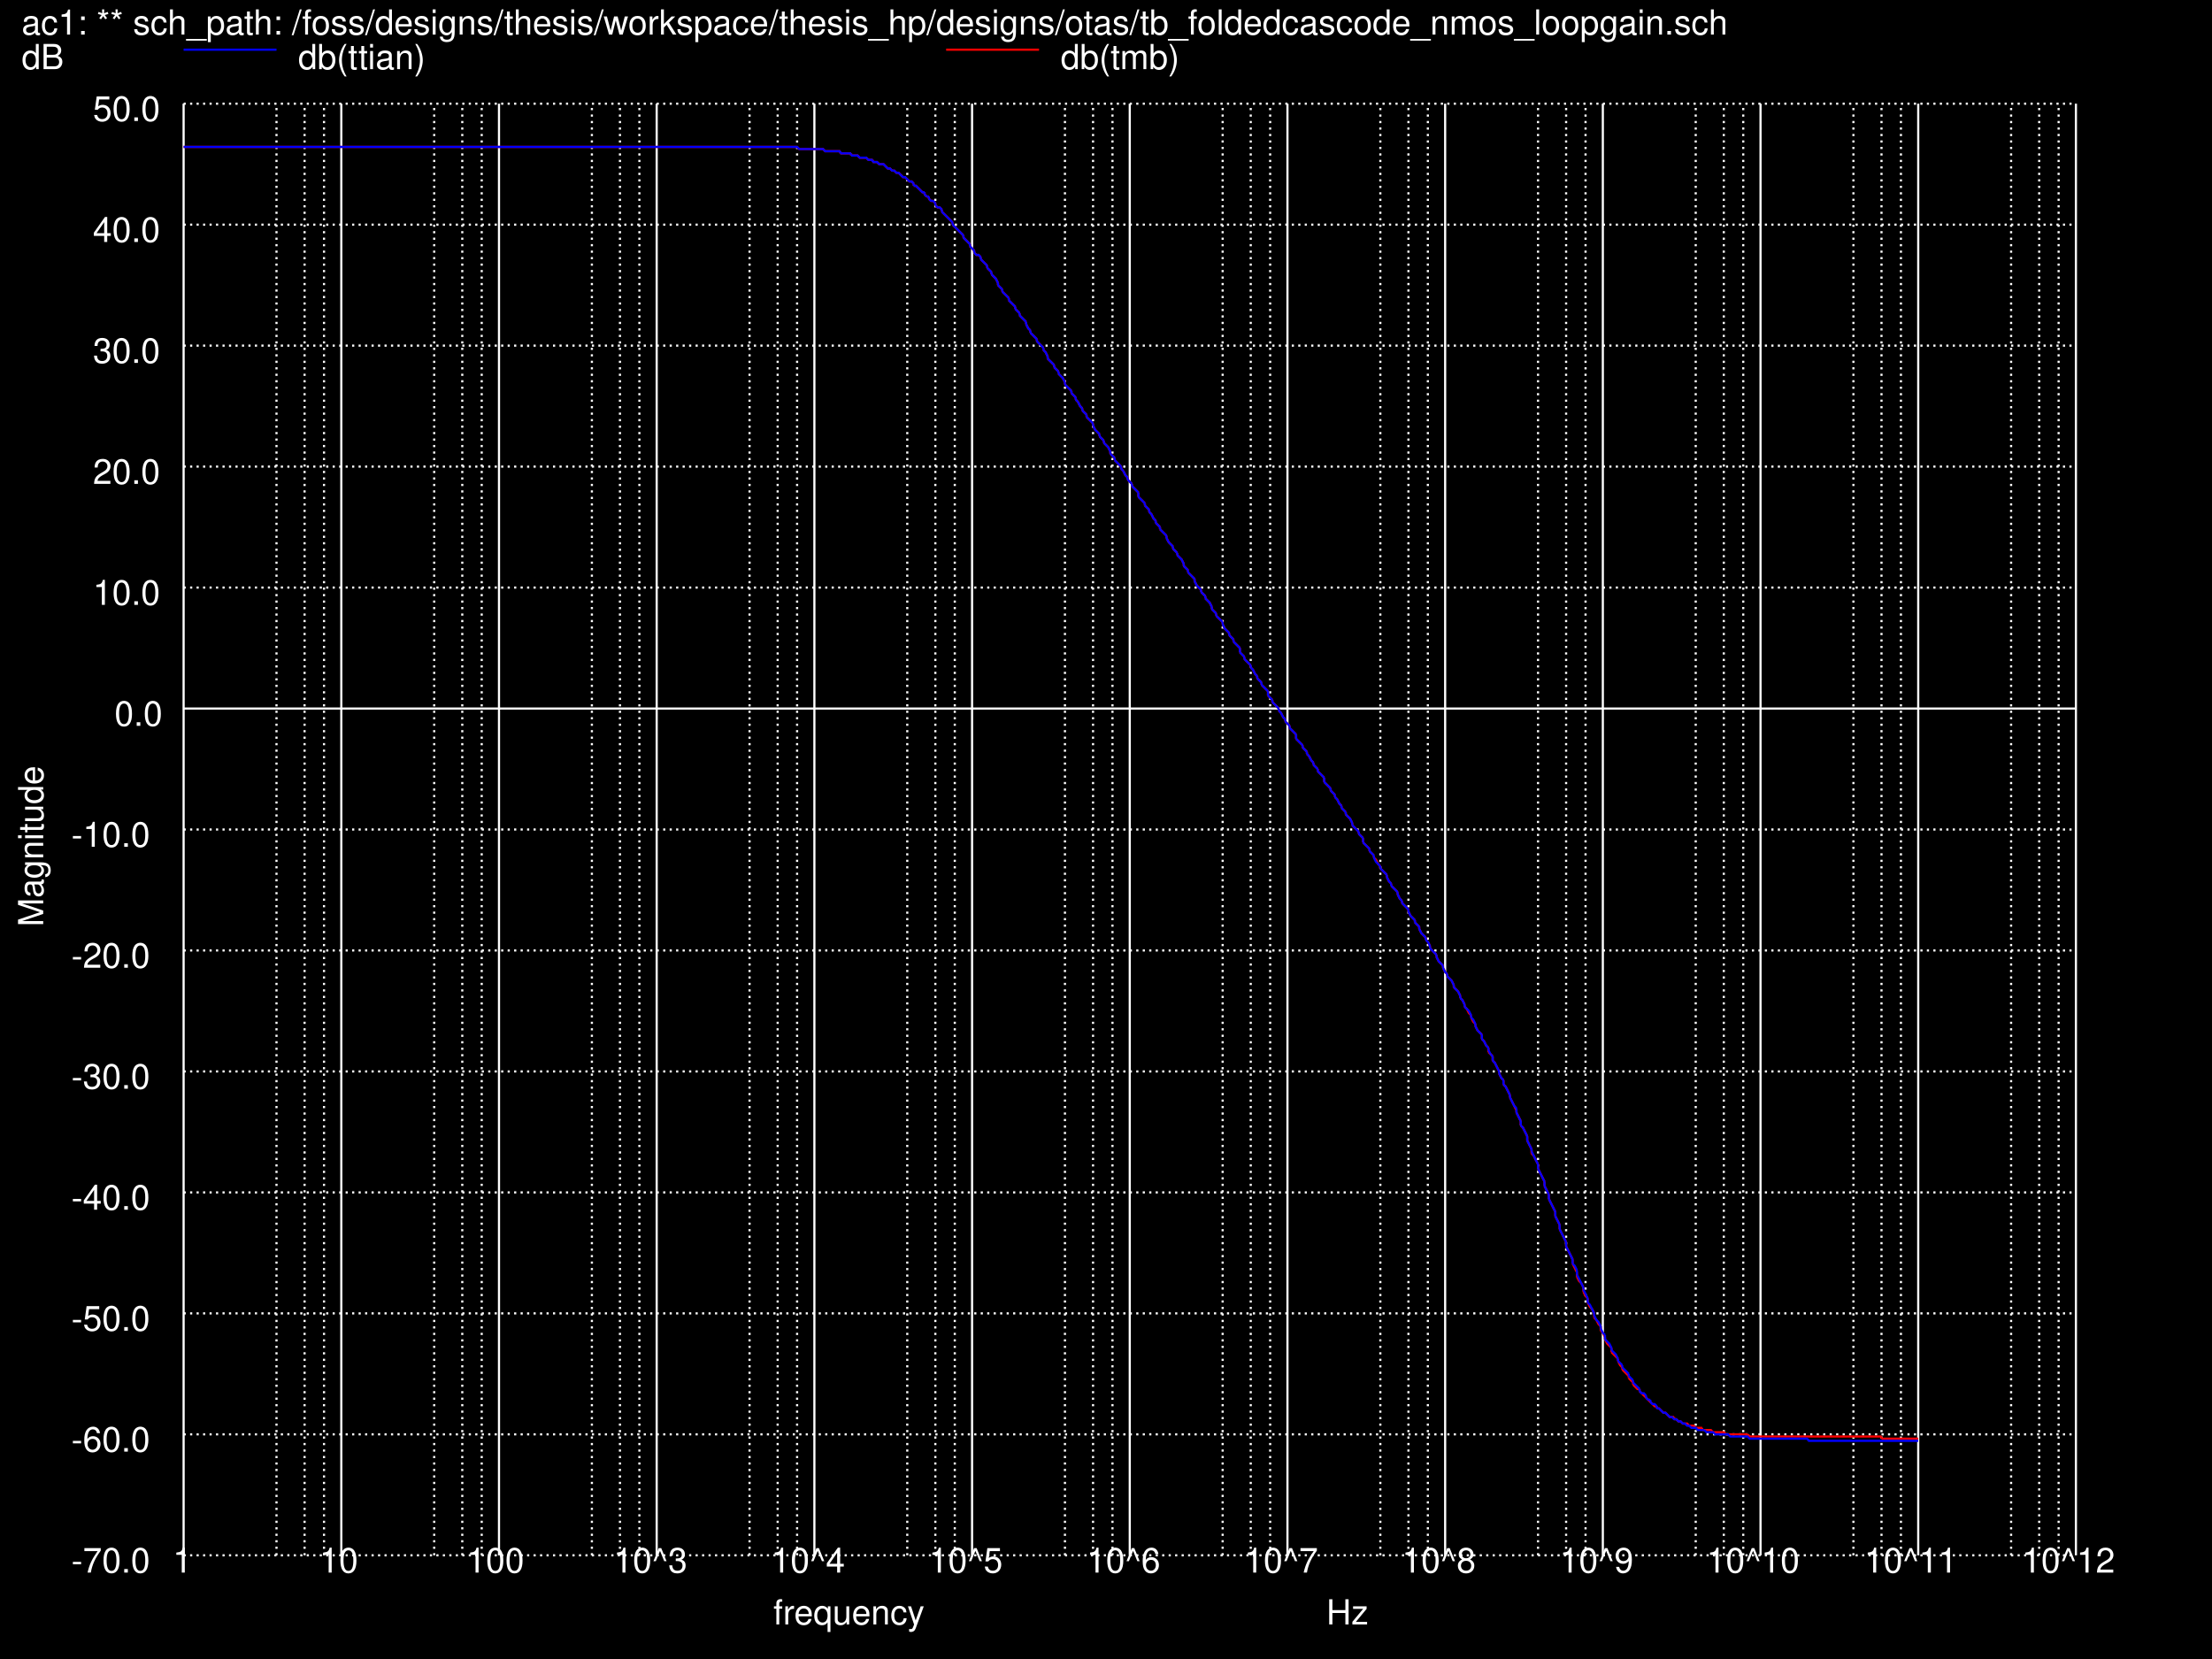
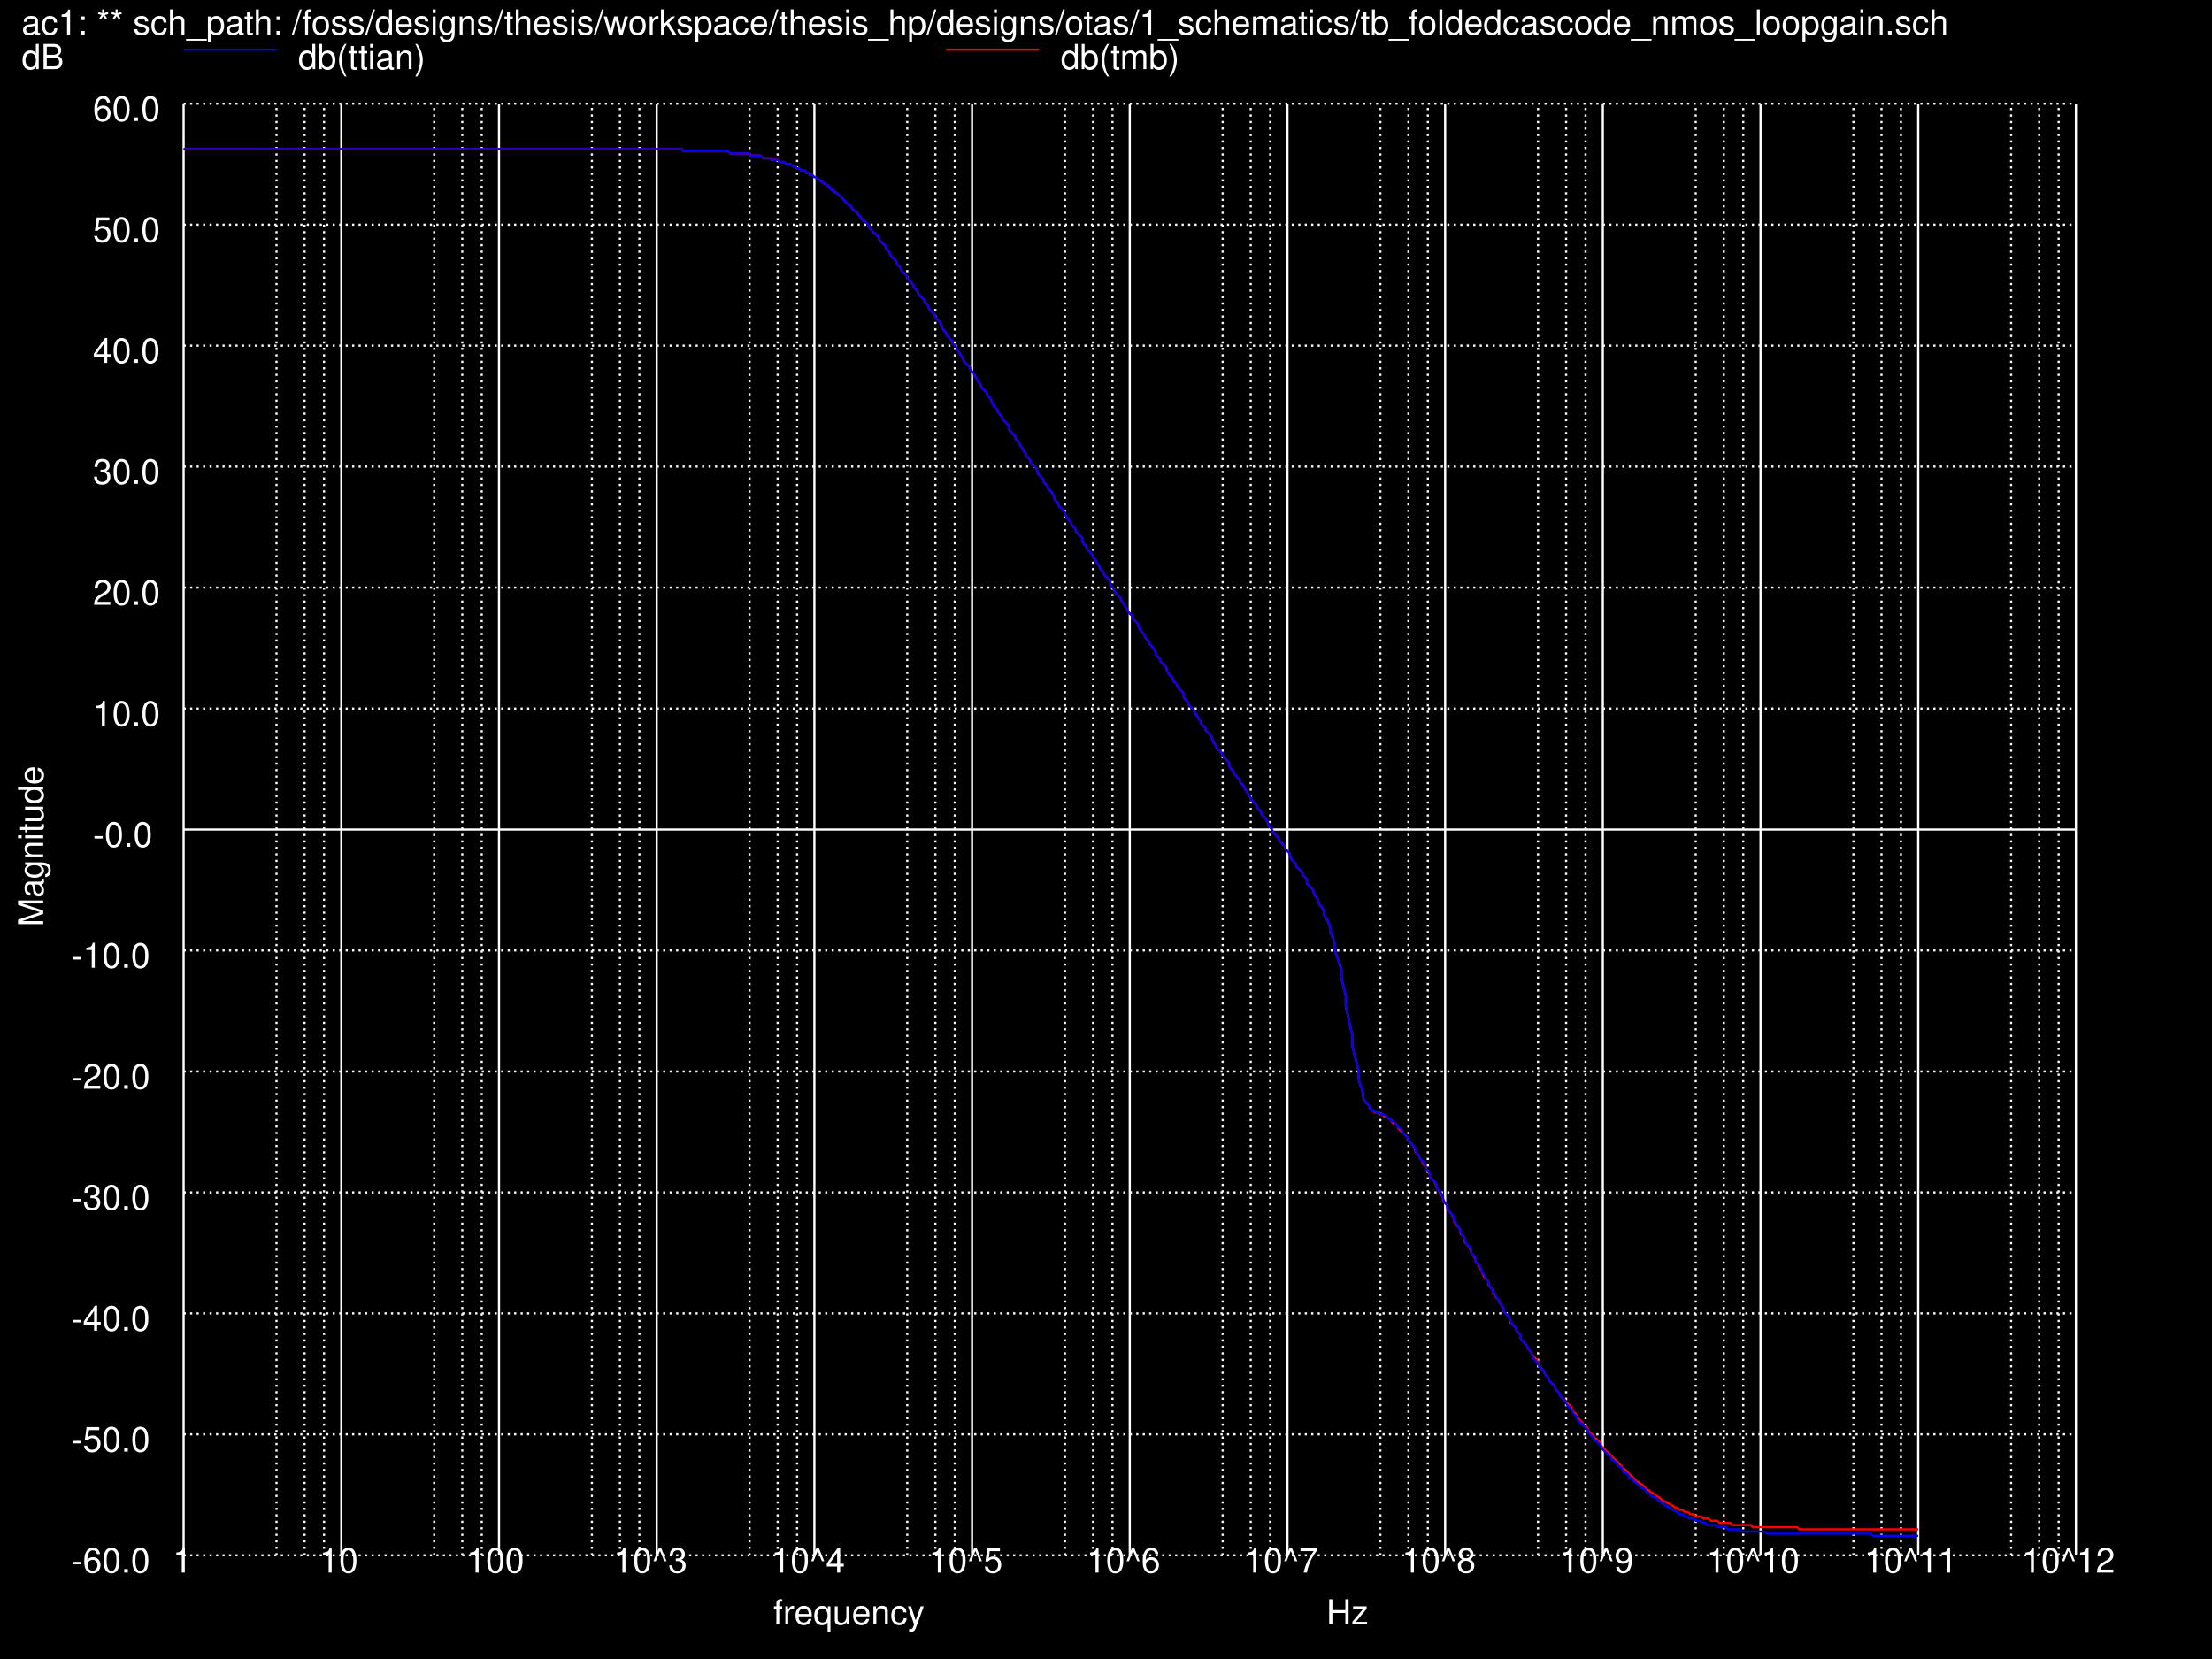
<svg xmlns="http://www.w3.org/2000/svg" version="1.1" width="100%" height="100%" viewBox="0 0 1024 768" style="fill: none; font-family: Helvetica;  font: Helvetica; ">
  <rect x="0" y="0" width="1024" height="768" fill="black" stroke="none" />
  <text stroke="none" fill="white" font-size="16" x="358" y="752">
frequency
</text>
  <text transform="rotate(-90, 20, 429)" stroke="none" fill="white" font-size="16" x="20" y="429">
Magnitude
</text>
  <text stroke="none" fill="white" font-size="16" x="10" y="16">
- ac1: ** sch_path: /foss/designs/thesis/workspace/thesis_hp/designs/otas/tb_foldedcascode_nmos_loopgain.sch
+ ac1: ** sch_path: /foss/designs/thesis/workspace/thesis_hp/designs/otas/1_schematics/tb_foldedcascode_nmos_loopgain.sch
</text>
  <path stroke="white" d="M85 720l0 -672" />
  <text stroke="none" fill="white" font-size="16" x="80" y="728">
1
</text>
  <path stroke="white" stroke-dasharray="1,2" d="M128 720l0 -672M141 720l0 -672M150 720l0 -672" />
  <path stroke="white" d="M158 720l0 -672" />
  <text stroke="none" fill="white" font-size="16" x="148" y="728">
10
</text>
  <path stroke="white" stroke-dasharray="1,2" d="M201 720l0 -672M214 720l0 -672M223 720l0 -672" />
  <path stroke="white" d="M231 720l0 -672" />
  <text stroke="none" fill="white" font-size="16" x="216" y="728">
100
</text>
  <path stroke="white" stroke-dasharray="1,2" d="M274 720l0 -672M287 720l0 -672M296 720l0 -672" />
  <path stroke="white" d="M304 720l0 -672" />
  <text stroke="none" fill="white" font-size="16" x="284" y="728">
10^3
</text>
  <path stroke="white" stroke-dasharray="1,2" d="M347 720l0 -672M360 720l0 -672M369 720l0 -672" />
  <path stroke="white" d="M377 720l0 -672" />
  <text stroke="none" fill="white" font-size="16" x="357" y="728">
10^4
</text>
  <path stroke="white" stroke-dasharray="1,2" d="M420 720l0 -672M433 720l0 -672M442 720l0 -672" />
  <path stroke="white" d="M450 720l0 -672" />
  <text stroke="none" fill="white" font-size="16" x="430" y="728">
10^5
</text>
  <path stroke="white" stroke-dasharray="1,2" d="M493 720l0 -672M506 720l0 -672M515 720l0 -672" />
  <path stroke="white" d="M523 720l0 -672" />
  <text stroke="none" fill="white" font-size="16" x="503" y="728">
10^6
</text>
  <path stroke="white" stroke-dasharray="1,2" d="M566 720l0 -672M579 720l0 -672M588 720l0 -672" />
  <path stroke="white" d="M596 720l0 -672" />
  <text stroke="none" fill="white" font-size="16" x="576" y="728">
10^7
</text>
  <path stroke="white" stroke-dasharray="1,2" d="M639 720l0 -672M652 720l0 -672M661 720l0 -672" />
  <path stroke="white" d="M669 720l0 -672" />
  <text stroke="none" fill="white" font-size="16" x="649" y="728">
10^8
</text>
  <path stroke="white" stroke-dasharray="1,2" d="M712 720l0 -672M725 720l0 -672M734 720l0 -672" />
  <path stroke="white" d="M742 720l0 -672" />
  <text stroke="none" fill="white" font-size="16" x="722" y="728">
10^9
</text>
  <path stroke="white" stroke-dasharray="1,2" d="M785 720l0 -672M798 720l0 -672M807 720l0 -672" />
  <path stroke="white" d="M815 720l0 -672" />
  <text stroke="none" fill="white" font-size="16" x="790" y="728">
10^10
</text>
  <path stroke="white" stroke-dasharray="1,2" d="M858 720l0 -672M871 720l0 -672M880 720l0 -672" />
  <path stroke="white" d="M888 720l0 -672" />
  <text stroke="none" fill="white" font-size="16" x="863" y="728">
10^11
</text>
  <path stroke="white" stroke-dasharray="1,2" d="M931 720l0 -672M944 720l0 -672M953 720l0 -672" />
  <path stroke="white" d="M961 720l0 -672" />
  <text stroke="none" fill="white" font-size="16" x="936" y="728">
10^12
</text>
  <text stroke="none" fill="white" font-size="16" x="614" y="752">
Hz
</text>
  <path stroke="white" stroke-dasharray="1,2" d="M85 720l876 0" />
  <text stroke="none" fill="white" font-size="16" x="33" y="728">
- -70.0
+ -60.0
</text>
  <path stroke="white" stroke-dasharray="1,2" d="M85 664l876 0" />
  <text stroke="none" fill="white" font-size="16" x="33" y="672">
- -60.0
+ -50.0
</text>
  <path stroke="white" stroke-dasharray="1,2" d="M85 608l876 0" />
  <text stroke="none" fill="white" font-size="16" x="33" y="616">
- -50.0
+ -40.0
</text>
  <path stroke="white" stroke-dasharray="1,2" d="M85 552l876 0" />
  <text stroke="none" fill="white" font-size="16" x="33" y="560">
- -40.0
+ -30.0
</text>
  <path stroke="white" stroke-dasharray="1,2" d="M85 496l876 0" />
  <text stroke="none" fill="white" font-size="16" x="33" y="504">
- -30.0
+ -20.0
</text>
  <path stroke="white" stroke-dasharray="1,2" d="M85 440l876 0" />
  <text stroke="none" fill="white" font-size="16" x="33" y="448">
- -20.0
- </text>
-   <path stroke="white" stroke-dasharray="1,2" d="M85 384l876 0" />
-   <text stroke="none" fill="white" font-size="16" x="33" y="392">
-10.0
</text>
-   <path stroke="white" d="M85 328l876 0" />
-   <text stroke="none" fill="white" font-size="16" x="53" y="336">
- 0.0
+   <path stroke="white" d="M85 384l876 0" />
+   <text stroke="none" fill="white" font-size="16" x="43" y="392">
+ -0.0
+ </text>
+   <path stroke="white" stroke-dasharray="1,2" d="M85 328l876 0" />
+   <text stroke="none" fill="white" font-size="16" x="43" y="336">
+ 10.0
</text>
  <path stroke="white" stroke-dasharray="1,2" d="M85 272l876 0" />
  <text stroke="none" fill="white" font-size="16" x="43" y="280">
- 10.0
+ 20.0
</text>
  <path stroke="white" stroke-dasharray="1,2" d="M85 216l876 0" />
  <text stroke="none" fill="white" font-size="16" x="43" y="224">
- 20.0
+ 30.0
</text>
  <path stroke="white" stroke-dasharray="1,2" d="M85 160l876 0" />
  <text stroke="none" fill="white" font-size="16" x="43" y="168">
- 30.0
+ 40.0
</text>
  <path stroke="white" stroke-dasharray="1,2" d="M85 104l876 0" />
  <text stroke="none" fill="white" font-size="16" x="43" y="112">
- 40.0
+ 50.0
</text>
  <path stroke="white" stroke-dasharray="1,2" d="M85 48l876 0" />
  <text stroke="none" fill="white" font-size="16" x="43" y="56">
- 50.0
+ 60.0
</text>
  <text stroke="none" fill="white" font-size="16" x="10" y="32">
dB
</text>
  <path stroke="red" d="M438 23l43 0" />
  <text stroke="none" fill="white" font-size="16" x="491" y="32">
db(tmb)
</text>
-   <path stroke="red" d="M85 68l284 0 1 1 11 0 1 1 7 0M389 71l0 -1M389 71l5 0M394 72l0 -1M394 72l3 0 1 1 3 0 1 1 2 0M404 75l0 -1M404 75l2 0 1 1 2 0 2 2 1 0 1 1 1 0 1 1 1 0 2 2 1 0 2 2 1 0 1 1M423 86l0 -1M423 86l1 0 3 3 1 0M428 90l0 -1M428 90l1 1" />
-   <path stroke="red" d="M429 91l1 0M430 92l0 -1M430 92l1 1 1 0 1 1M433 95l0 -1M433 95l1 1 1 0 1 1M436 98l0 -1M436 98l5 5M441 104l0 -1M441 104l5 5M446 110l0 -1M446 110l3 3M449 114l0 -1M449 114l2 2M451 117l0 -1M451 117l1 1 1 0 1 1M454 120l0 -1M454 120l3 3" />
-   <path stroke="red" d="M457 124l0 -1M457 124l2 2M459 127l0 -1M459 127l2 2 1 2M462 132l0 -1M462 132l2 2M464 135l0 -1M464 135l3 3M467 139l0 -1M467 139l3 3M470 143l0 -1M470 143l2 2M472 146l0 -1M472 146l3 3M475 150l0 -1M475 150l1 2 1 1M477 154l0 -1" />
-   <path stroke="red" d="M477 154l3 3M480 158l0 -1M480 158l3 3M483 162l0 -1M483 162l1 1 1 2M485 166l0 -1M485 166l3 3M488 170l0 -1M488 170l2 2M490 173l0 -1M490 173l2 2 1 2M493 178l0 -1M493 178l3 3M496 182l0 -1M496 182l2 2M498 185l0 -1M498 185l1 1" />
-   <path stroke="red" d="M499 186l1 2 1 1M501 190l0 -1M501 190l2 2M503 193l0 -1M503 193l3 3M506 197l0 -1M506 197l1 2 2 2M509 202l0 -1M509 202l2 2M511 205l0 -1M511 205l2 2 1 2M514 210l0 -1M514 210l2 2M516 213l0 -1M516 213l3 3M519 217l0 -1M519 217l1 1" />
-   <path stroke="red" d="M520 218l1 2 1 1M522 222l0 -1M522 222l2 2M524 225l0 -1M524 225l3 3M527 230l0 -2M527 230l3 3M530 234l0 -1M530 234l2 2M532 237l0 -1M532 237l1 1 1 2 1 1M535 242l0 -1M535 242l2 2M537 245l0 -1M537 245l3 3M540 249l0 -1M540 249l1 2" />
-   <path stroke="red" d="M541 251l2 2M543 254l0 -1M543 254l2 2M545 257l0 -1M545 257l2 2 1 2M548 262l0 -1M548 262l2 2M550 265l0 -1M550 265l3 3M553 269l0 -1M553 269l1 2 2 2M556 274l0 -1M556 274l2 2M558 277l0 -1M558 277l2 2 1 2M561 282l0 -1M561 282l2 2" />
-   <path stroke="red" d="M563 285l0 -1M563 285l3 3M566 289l0 -1M566 289l1 2 2 2M569 294l0 -1M569 294l2 2M571 297l0 -1M571 297l3 3M574 302l0 -2M574 302l2 2M576 305l0 -1M576 305l3 3M579 309l0 -1M579 309l1 1 1 2 1 1M582 314l0 -1M582 314l2 2M584 317l0 -1" />
-   <path stroke="red" d="M584 317l3 3M587 322l0 -2M587 322l2 2M589 325l0 -1M589 325l3 3M592 329l0 -1M592 329l1 1 1 2 1 1M595 334l0 -1M595 334l2 2M597 337l0 -1M597 337l3 3M600 342l0 -2M600 342l3 3M603 346l0 -1M603 346l2 2M605 349l0 -1M605 349l1 1" />
-   <path stroke="red" d="M606 350l1 2 1 1M608 354l0 -1M608 354l2 2M610 357l0 -1M610 357l3 3M613 362l0 -2M613 362l3 3M616 366l0 -1M616 366l2 2M618 369l0 -1M618 369l1 1 1 2 1 1M621 374l0 -1M621 374l2 2M623 377l0 -1M623 377l2 2 1 2M626 382l0 -1M626 382l3 3" />
-   <path stroke="red" d="M629 386l0 -1M629 386l2 2M631 390l0 -2M631 390l3 3M634 394l0 -1M634 394l2 2M636 397l0 -1M636 397l1 1 1 2 1 1M639 402l0 -1M639 402l3 3M642 406l0 -1M642 406l1 2 1 1M644 410l0 -1M644 410l3 3M647 414l0 -1M647 414l1 2 1 1M649 418l0 -1" />
-   <path stroke="red" d="M649 418l3 3M652 422l0 -1M652 422l1 2 2 2M655 427l0 -1M655 427l2 2M657 430l0 -1M657 430l1 2 2 2M660 435l0 -1M660 435l1 1 1 2M662 439l0 -1M662 439l3 3M665 443l0 -1M665 443l1 2 2 2M668 448l0 -1M668 448l1 2 1 1M670 452l0 -1" />
-   <path stroke="red" d="M670 452l2 2 1 2M673 457l0 -1M673 457l2 2 1 2M676 462l0 -1M676 462l1 1 1 2M678 466l0 -1M678 466l1 1 1 2 1 1M681 471l0 -1M681 471l1 2 1 1M683 475l0 -1M683 475l1 2 2 2M686 481l0 -2M686 481l1 1 1 2 1 1M689 487l0 -2M689 487l2 2" />
-   <path stroke="red" d="M691 491l0 -2M691 491l1 1 2 4M694 497l0 -1M694 497l1 2 1 1M696 502l0 -2M696 502l1 1 2 4M699 508l0 -1M699 508l3 6M702 515l0 -1M702 515l2 4M704 521l0 -2M704 521l1 1 2 4M707 528l0 -2M707 528l2 4M709 534l0 -2M709 534l1 1 2 4" />
-   <path stroke="red" d="M712 541l0 -2M712 541l3 6M715 549l0 -2M715 549l2 4M717 555l0 -2M717 555l3 6M720 563l0 -2M720 563l2 4M722 569l0 -2M722 569l3 6M725 577l0 -2M725 577l3 6M728 585l0 -2M728 585l2 4M730 591l0 -2M730 591l1 2 1 1 1 2M733 598l0 -2" />
-   <path stroke="red" d="M733 598l1 2 1 1M735 603l0 -2M735 603l1 2 1 1 1 2M738 610l0 -2M738 610l1 1 1 2 1 1M741 616l0 -2M741 616l1 1 1 2M743 620l0 -1M743 620l1 2 2 2M746 626l0 -2M746 626l3 3M749 630l0 -1M749 630l1 2 1 1M751 634l0 -1M751 634l3 3" />
-   <path stroke="red" d="M754 638l0 -1M754 638l2 2M756 641l0 -1M756 641l2 2 1 0M759 644l0 -1M759 644l7 7 1 0M767 652l0 -1M767 652l1 0 2 2 1 0 2 2 2 0M775 657l0 -1M775 657l1 0 1 1 1 0 1 1 2 0 1 1 2 0 1 1 3 0M788 662l0 -1M788 662l4 0 1 1 5 0 1 1 10 0" />
-   <path stroke="red" d="M809 664l1 1 61 0M871 666l0 -1M871 666l17 0" />
+   <path stroke="red" d="M85 69l231 0M316 70l0 -1M316 70l21 0 1 1 9 0M347 72l0 -1M347 72l5 0 1 1 4 0M357 74l0 -1M357 74l3 0 1 1 2 0 1 1 2 0 1 1 1 0 1 1 1 0 1 1 2 0M373 80l0 -1M373 80l1 0 1 1 1 0 1 1 1 0M378 83l0 -1M378 83l1 0 1 1 1 0M381 85l0 -1" />
+   <path stroke="red" d="M381 85l1 0 1 1 1 0M384 87l0 -1M384 87l1 1 1 0M386 89l0 -1M386 89l1 0 6 6 1 0M394 96l0 -1M394 96l2 2 1 0M397 99l0 -1M397 99l2 2M399 102l0 -1M399 102l1 0 2 2M402 105l0 -1M402 105l2 2M404 108l0 -1M404 108l1 0 2 2M407 111l0 -1" />
+   <path stroke="red" d="M407 111l3 3M410 115l0 -1M410 115l2 2M412 118l0 -1M412 118l3 3M415 122l0 -1M415 122l2 2M417 125l0 -1M417 125l3 3M420 129l0 -1M420 129l3 3M423 133l0 -1M423 133l2 2M425 136l0 -1M425 136l3 3M428 140l0 -1M428 140l2 2M430 143l0 -1" />
+   <path stroke="red" d="M430 143l3 3M433 147l0 -1M433 147l2 2 1 2M436 152l0 -1M436 152l2 2M438 155l0 -1M438 155l3 3M441 159l0 -1M441 159l2 2M443 162l0 -1M443 162l1 1 1 2 1 1M446 167l0 -1M446 167l3 3M449 171l0 -1M449 171l2 2M451 174l0 -1M451 174l1 1" />
+   <path stroke="red" d="M452 175l1 2 1 1M454 179l0 -1M454 179l3 3M457 183l0 -1M457 183l2 2M459 186l0 -1M459 186l1 2 2 2M462 191l0 -1M462 191l2 2M464 194l0 -1M464 194l3 3M467 199l0 -2M467 199l3 3M470 203l0 -1M470 203l2 2M472 206l0 -1M472 206l1 1" />
+   <path stroke="red" d="M473 207l1 2 1 1M475 211l0 -1M475 211l2 2M477 214l0 -1M477 214l3 3M480 218l0 -1M480 218l1 2 2 2M483 223l0 -1M483 223l2 2M485 226l0 -1M485 226l2 2 1 2M488 231l0 -1M488 231l2 2M490 234l0 -1M490 234l3 3M493 238l0 -1M493 238l1 2" />
+   <path stroke="red" d="M494 240l2 2M496 243l0 -1M496 243l2 2M498 246l0 -1M498 246l3 3M501 251l0 -2M501 251l2 2M503 254l0 -1M503 254l3 3M506 258l0 -1M506 258l1 1 1 2 1 1M509 263l0 -1M509 263l2 2M511 266l0 -1M511 266l3 3M514 271l0 -2M514 271l2 2" />
+   <path stroke="red" d="M516 274l0 -1M516 274l3 3M519 278l0 -1M519 278l1 1 1 2 1 1M522 283l0 -1M522 283l2 2M524 286l0 -1M524 286l3 3M527 290l0 -1M527 290l1 2 2 2M530 295l0 -1M530 295l2 2M532 298l0 -1M532 298l2 2 1 2M535 303l0 -1M535 303l2 2M537 306l0 -1" />
+   <path stroke="red" d="M537 306l3 3M540 310l0 -1M540 310l1 2 2 2M543 315l0 -1M543 315l2 2M545 318l0 -1M545 318l3 3M548 323l0 -2M548 323l2 2M550 326l0 -1M550 326l3 3M553 330l0 -1M553 330l1 1 1 2 1 1M556 335l0 -1M556 335l2 2M558 338l0 -1M558 338l3 3" />
+   <path stroke="red" d="M561 342l0 -1M561 342l1 2 1 1M563 346l0 -1M563 346l3 3M566 350l0 -1M566 350l3 3M569 355l0 -2M569 355l2 2M571 358l0 -1M571 358l3 3M574 362l0 -1M574 362l2 2M576 365l0 -1M576 365l1 1 1 2 1 1M579 370l0 -1M579 370l3 3M582 374l0 -1" />
+   <path stroke="red" d="M582 374l2 2M584 377l0 -1M584 377l2 2 1 2M587 382l0 -1M587 382l2 2M589 385l0 -1M589 385l3 3M592 389l0 -1M592 389l3 3M595 393l0 -1M595 393l2 2M597 396l0 -1M597 396l1 2 2 2M600 401l0 -1M600 401l3 3M603 405l0 -1M603 405l2 2" />
+   <path stroke="red" d="M605 409l0 -2M605 409l3 3M608 413l0 -1M608 413l1 2 1 1M610 417l0 -1M610 417l1 2 1 1 1 2M613 424l0 -2M613 424l1 1 1 2 1 3M616 432l0 -2M616 432l1 2 1 3M618 440l0 -3M618 440l3 9M621 453l0 -4M621 453l2 8M623 466l0 -5M623 466l1 4" />
+   <path stroke="red" d="M624 470l1 5 1 4M626 484l0 -5M626 484l3 12M629 500l0 -4M629 500l2 6M631 508l0 -2M631 508l1 2 2 2M634 513l0 -1M634 513l1 1 1 0M636 515l0 -1M636 515l2 0 1 1 1 0 1 1 1 0 1 1 1 0M644 519l0 -1M644 519l1 1 1 0 1 1M647 522l0 -1" />
+   <path stroke="red" d="M647 522l5 5M652 528l0 -1M652 528l2 2 1 2M655 533l0 -1M655 533l2 2M657 536l0 -1M657 536l1 1 1 2 1 1M660 541l0 -1M660 541l1 1 1 2M662 545l0 -1M662 545l2 2 1 2M665 550l0 -1M665 550l1 1 1 2 1 1M668 556l0 -2M668 556l2 2M670 560l0 -2" />
+   <path stroke="red" d="M670 560l2 2 1 2M673 565l0 -1M673 565l1 2 2 2M676 571l0 -2M676 571l2 2M678 575l0 -2M678 575l2 2 1 2M681 580l0 -1M681 580l1 1 1 2M683 584l0 -1M683 584l1 1 1 2 1 1M686 589l0 -1M686 589l1 2 2 2M689 595l0 -2M689 595l2 2M691 598l0 -1" />
+   <path stroke="red" d="M691 598l1 2 2 2M694 603l0 -1M694 603l1 1 1 2M696 607l0 -1M696 607l3 3M699 612l0 -2M699 612l3 3M702 616l0 -1M702 616l2 2M704 620l0 -2M704 620l3 3M707 624l0 -1M707 624l2 2M709 627l0 -1M709 627l3 3M712 631l0 -1M712 631l1 2" />
+   <path stroke="red" d="M713 633l2 2M715 636l0 -1M715 636l2 2M717 639l0 -1M717 639l3 3M720 643l0 -1M720 643l2 2M722 646l0 -1M722 646l2 2 1 0M725 649l0 -1M725 649l3 3M728 653l0 -1M728 653l2 2M730 656l0 -1M730 656l3 3M733 660l0 -1M733 660l1 0 1 1" />
+   <path stroke="red" d="M735 662l0 -1M735 662l3 3M738 666l0 -1M738 666l1 0 2 2M741 669l0 -1M741 669l10 10M751 680l0 -1M751 680l1 0 6 6 1 0M759 687l0 -1M759 687l1 0 3 3 1 0M764 691l0 -1M764 691l1 0 1 1 1 0M767 693l0 -1M767 693l1 0 2 2 1 0 1 1 1 0" />
+   <path stroke="red" d="M773 696l1 1 1 0M775 698l0 -1M775 698l2 0M777 699l0 -1M777 699l2 0 1 1 2 0M782 701l0 -1M782 701l2 0 1 1 3 0M788 703l0 -1M788 703l3 0 1 1 3 0 1 1 5 0 1 1 9 0M811 707l0 -1M811 707l21 0 1 1 55 0" />
  <path stroke="blue" d="M85 23l43 0" />
  <text stroke="none" fill="white" font-size="16" x="138" y="32">
db(ttian)
</text>
-   <path stroke="blue" d="M85 68l284 0 1 1 11 0 1 1 7 0M389 71l0 -1M389 71l5 0M394 72l0 -1M394 72l3 0 1 1 3 0 1 1 2 0M404 75l0 -1M404 75l2 0 1 1 2 0 2 2 1 0 1 1 1 0 1 1 1 0 2 2 1 0 2 2 1 0 1 1M423 86l0 -1M423 86l1 0 3 3 1 0M428 90l0 -1M428 90l1 1" />
-   <path stroke="blue" d="M429 91l1 0M430 92l0 -1M430 92l1 1 1 0 1 1M433 95l0 -1M433 95l1 1 1 0 1 1M436 98l0 -1M436 98l5 5M441 104l0 -1M441 104l5 5M446 110l0 -1M446 110l3 3M449 114l0 -1M449 114l2 2M451 117l0 -1M451 117l1 1 1 0 1 1M454 120l0 -1M454 120l3 3" />
-   <path stroke="blue" d="M457 124l0 -1M457 124l2 2M459 127l0 -1M459 127l2 2 1 2M462 132l0 -1M462 132l2 2M464 135l0 -1M464 135l3 3M467 139l0 -1M467 139l3 3M470 143l0 -1M470 143l2 2M472 146l0 -1M472 146l3 3M475 150l0 -1M475 150l1 2 1 1M477 154l0 -1" />
-   <path stroke="blue" d="M477 154l3 3M480 158l0 -1M480 158l3 3M483 162l0 -1M483 162l1 1 1 2M485 166l0 -1M485 166l3 3M488 170l0 -1M488 170l2 2M490 173l0 -1M490 173l2 2 1 2M493 178l0 -1M493 178l3 3M496 182l0 -1M496 182l2 2M498 185l0 -1M498 185l1 1" />
-   <path stroke="blue" d="M499 186l1 2 1 1M501 190l0 -1M501 190l2 2M503 193l0 -1M503 193l3 3M506 197l0 -1M506 197l1 2 2 2M509 202l0 -1M509 202l2 2M511 205l0 -1M511 205l2 2 1 2M514 210l0 -1M514 210l2 2M516 213l0 -1M516 213l3 3M519 217l0 -1M519 217l1 1" />
-   <path stroke="blue" d="M520 218l1 2 1 1M522 222l0 -1M522 222l2 2M524 225l0 -1M524 225l3 3M527 230l0 -2M527 230l3 3M530 234l0 -1M530 234l2 2M532 237l0 -1M532 237l1 1 1 2 1 1M535 242l0 -1M535 242l2 2M537 245l0 -1M537 245l3 3M540 249l0 -1M540 249l1 2" />
-   <path stroke="blue" d="M541 251l2 2M543 254l0 -1M543 254l2 2M545 257l0 -1M545 257l2 2 1 2M548 262l0 -1M548 262l2 2M550 265l0 -1M550 265l3 3M553 269l0 -1M553 269l1 2 2 2M556 274l0 -1M556 274l2 2M558 277l0 -1M558 277l2 2 1 2M561 282l0 -1M561 282l2 2" />
-   <path stroke="blue" d="M563 285l0 -1M563 285l3 3M566 289l0 -1M566 289l1 2 2 2M569 294l0 -1M569 294l2 2M571 297l0 -1M571 297l3 3M574 302l0 -2M574 302l2 2M576 305l0 -1M576 305l3 3M579 309l0 -1M579 309l1 1 1 2 1 1M582 314l0 -1M582 314l2 2M584 317l0 -1" />
-   <path stroke="blue" d="M584 317l3 3M587 322l0 -2M587 322l2 2M589 325l0 -1M589 325l3 3M592 329l0 -1M592 329l1 1 1 2 1 1M595 334l0 -1M595 334l2 2M597 337l0 -1M597 337l3 3M600 342l0 -2M600 342l3 3M603 346l0 -1M603 346l2 2M605 349l0 -1M605 349l1 1" />
-   <path stroke="blue" d="M606 350l1 2 1 1M608 354l0 -1M608 354l2 2M610 357l0 -1M610 357l3 3M613 362l0 -2M613 362l3 3M616 366l0 -1M616 366l2 2M618 369l0 -1M618 369l1 1 1 2 1 1M621 374l0 -1M621 374l2 2M623 377l0 -1M623 377l2 2 1 2M626 382l0 -1M626 382l3 3" />
-   <path stroke="blue" d="M629 386l0 -1M629 386l2 2M631 390l0 -2M631 390l3 3M634 394l0 -1M634 394l2 2M636 397l0 -1M636 397l1 2 2 2M639 402l0 -1M639 402l3 3M642 406l0 -1M642 406l1 2 1 1M644 410l0 -1M644 410l3 3M647 414l0 -1M647 414l1 2 1 1M649 418l0 -1" />
-   <path stroke="blue" d="M649 418l3 3M652 422l0 -1M652 422l1 2 2 2M655 427l0 -1M655 427l2 2M657 430l0 -1M657 430l1 2 2 2M660 435l0 -1M660 435l1 1 1 2M662 439l0 -1M662 439l3 3M665 443l0 -1M665 443l1 2 2 2M668 448l0 -1M668 448l1 2 1 1M670 452l0 -1" />
-   <path stroke="blue" d="M670 452l2 2 1 2M673 457l0 -1M673 457l2 2 1 2M676 462l0 -1M676 462l1 1 1 2M678 466l0 -1M678 466l2 2 1 2M681 471l0 -1M681 471l1 1 1 2M683 475l0 -1M683 475l1 2 2 2M686 481l0 -2M686 481l1 1 1 2 1 1M689 486l0 -1M689 486l1 2" />
-   <path stroke="blue" d="M690 488l1 1M691 491l0 -2M691 491l1 1 2 4M694 497l0 -1M694 497l1 2 1 1M696 502l0 -2M696 502l1 1 2 4M699 508l0 -1M699 508l2 4 1 1M702 515l0 -2M702 515l2 4M704 521l0 -2M704 521l1 1 2 4M707 528l0 -2M707 528l2 4M709 533l0 -1" />
-   <path stroke="blue" d="M709 533l3 6M712 541l0 -2M712 541l3 6M715 549l0 -2M715 549l2 4M717 555l0 -2M717 555l3 6M720 563l0 -2M720 563l2 4M722 569l0 -2M722 569l3 6M725 577l0 -2M725 577l3 6M728 585l0 -2M728 585l1 1 1 2M730 590l0 -2M730 590l3 6M733 597l0 -1" />
-   <path stroke="blue" d="M733 597l2 4M735 603l0 -2M735 603l1 1 2 4M738 609l0 -1M738 609l1 2 1 1 1 2M741 615l0 -1M741 615l1 2 1 1M743 620l0 -2M743 620l2 2 1 2M746 625l0 -1M746 625l2 2 1 2M749 630l0 -1M749 630l2 2M751 633l0 -1M751 633l3 3M754 637l0 -1" />
-   <path stroke="blue" d="M754 637l2 2M756 640l0 -1M756 640l3 3M759 644l0 -1M759 644l1 1 1 0 1 1M762 647l0 -1M762 647l1 1 1 0M764 649l0 -1M764 649l1 1 1 0 1 1M767 652l0 -1M767 652l1 0 2 2 1 0 2 2 1 0 1 1 1 0 1 1 1 0 1 1 1 0 1 1 1 0 1 1 2 0 1 1 3 0" />
-   <path stroke="blue" d="M789 662l1 1 3 0 1 1 6 0 1 1 8 0 1 1 27 0M837 667l0 -1M837 667l51 0" />
+   <path stroke="blue" d="M85 69l231 0M316 70l0 -1M316 70l21 0 1 1 9 0M347 72l0 -1M347 72l5 0 1 1 4 0M357 74l0 -1M357 74l3 0 1 1 2 0 1 1 2 0 1 1 1 0 1 1 1 0 1 1 2 0M373 80l0 -1M373 80l1 0 1 1 1 0 1 1 1 0M378 83l0 -1M378 83l1 0 1 1 1 0M381 85l0 -1" />
+   <path stroke="blue" d="M381 85l1 0 1 1 1 0M384 87l0 -1M384 87l1 1 1 0M386 89l0 -1M386 89l1 0 6 6 1 0M394 96l0 -1M394 96l2 2 1 0M397 99l0 -1M397 99l2 2M399 102l0 -1M399 102l1 0 2 2M402 105l0 -1M402 105l2 2M404 108l0 -1M404 108l1 0 2 2M407 111l0 -1" />
+   <path stroke="blue" d="M407 111l3 3M410 115l0 -1M410 115l2 2M412 118l0 -1M412 118l3 3M415 122l0 -1M415 122l2 2M417 125l0 -1M417 125l3 3M420 129l0 -1M420 129l3 3M423 133l0 -1M423 133l2 2M425 136l0 -1M425 136l3 3M428 140l0 -1M428 140l2 2M430 143l0 -1" />
+   <path stroke="blue" d="M430 143l3 3M433 147l0 -1M433 147l2 2 1 2M436 152l0 -1M436 152l2 2M438 155l0 -1M438 155l3 3M441 159l0 -1M441 159l2 2M443 162l0 -1M443 162l1 1 1 2 1 1M446 167l0 -1M446 167l3 3M449 171l0 -1M449 171l2 2M451 174l0 -1M451 174l1 1" />
+   <path stroke="blue" d="M452 175l1 2 1 1M454 179l0 -1M454 179l3 3M457 183l0 -1M457 183l2 2M459 186l0 -1M459 186l1 2 2 2M462 191l0 -1M462 191l2 2M464 194l0 -1M464 194l3 3M467 199l0 -2M467 199l3 3M470 203l0 -1M470 203l2 2M472 206l0 -1M472 206l1 1" />
+   <path stroke="blue" d="M473 207l1 2 1 1M475 211l0 -1M475 211l2 2M477 214l0 -1M477 214l3 3M480 218l0 -1M480 218l1 2 2 2M483 223l0 -1M483 223l2 2M485 226l0 -1M485 226l2 2 1 2M488 231l0 -1M488 231l2 2M490 234l0 -1M490 234l3 3M493 238l0 -1M493 238l1 2" />
+   <path stroke="blue" d="M494 240l2 2M496 243l0 -1M496 243l2 2M498 246l0 -1M498 246l3 3M501 251l0 -2M501 251l2 2M503 254l0 -1M503 254l3 3M506 258l0 -1M506 258l1 1 1 2 1 1M509 263l0 -1M509 263l2 2M511 266l0 -1M511 266l3 3M514 271l0 -2M514 271l2 2" />
+   <path stroke="blue" d="M516 274l0 -1M516 274l3 3M519 278l0 -1M519 278l1 1 1 2 1 1M522 283l0 -1M522 283l2 2M524 286l0 -1M524 286l3 3M527 290l0 -1M527 290l1 2 2 2M530 295l0 -1M530 295l2 2M532 298l0 -1M532 298l2 2 1 2M535 303l0 -1M535 303l2 2M537 306l0 -1" />
+   <path stroke="blue" d="M537 306l3 3M540 310l0 -1M540 310l1 2 2 2M543 315l0 -1M543 315l2 2M545 318l0 -1M545 318l3 3M548 323l0 -2M548 323l2 2M550 326l0 -1M550 326l3 3M553 330l0 -1M553 330l1 1 1 2 1 1M556 335l0 -1M556 335l2 2M558 338l0 -1M558 338l3 3" />
+   <path stroke="blue" d="M561 342l0 -1M561 342l1 2 1 1M563 346l0 -1M563 346l3 3M566 350l0 -1M566 350l3 3M569 355l0 -2M569 355l2 2M571 358l0 -1M571 358l3 3M574 362l0 -1M574 362l2 2M576 365l0 -1M576 365l1 1 1 2 1 1M579 370l0 -1M579 370l3 3M582 374l0 -1" />
+   <path stroke="blue" d="M582 374l2 2M584 377l0 -1M584 377l2 2 1 2M587 382l0 -1M587 382l2 2M589 385l0 -1M589 385l3 3M592 389l0 -1M592 389l3 3M595 393l0 -1M595 393l2 2M597 396l0 -1M597 396l1 2 2 2M600 401l0 -1M600 401l3 3M603 405l0 -1M603 405l2 2" />
+   <path stroke="blue" d="M605 409l0 -2M605 409l3 3M608 413l0 -1M608 413l1 2 1 1M610 417l0 -1M610 417l1 2 1 1 1 2M613 424l0 -2M613 424l1 1 1 2 1 3M616 432l0 -2M616 432l1 2 1 3M618 440l0 -3M618 440l3 9M621 453l0 -4M621 453l2 8M623 466l0 -5M623 466l1 4" />
+   <path stroke="blue" d="M624 470l1 5 1 4M626 484l0 -5M626 484l3 12M629 500l0 -4M629 500l2 6M631 508l0 -2M631 508l1 2 2 2M634 513l0 -1M634 513l1 1 1 0 1 1 2 0M639 516l0 -1M639 516l2 0 2 2 1 0M644 519l0 -1M644 519l1 0 2 2M647 522l0 -1M647 522l1 0" />
+   <path stroke="blue" d="M648 522l1 1M649 524l0 -1M649 524l3 3M652 528l0 -1M652 528l3 3M655 532l0 -1M655 532l1 2 1 1M657 536l0 -1M657 536l2 2 1 2M660 541l0 -1M660 541l2 2M662 545l0 -2M662 545l3 3M665 550l0 -2M665 550l2 2 1 2M668 555l0 -1M668 555l1 2" />
+   <path stroke="blue" d="M669 557l1 1M670 559l0 -1M670 559l1 2 2 2M673 565l0 -2M673 565l1 1 1 2 1 1M676 570l0 -1M676 570l1 2 1 1M678 574l0 -1M678 574l1 2 2 2M681 580l0 -2M681 580l2 2M683 584l0 -2M683 584l2 2 1 2M686 589l0 -1M686 589l1 1 1 2 1 1" />
+   <path stroke="blue" d="M689 594l0 -1M689 594l1 2 1 1M691 598l0 -1M691 598l1 1 1 2 1 1M694 603l0 -1M694 603l2 2M696 607l0 -2M696 607l3 3M699 611l0 -1M699 611l1 2 2 2M702 616l0 -1M702 616l2 2M704 620l0 -2M704 620l3 3M707 624l0 -1M707 624l2 2M709 627l0 -1" />
+   <path stroke="blue" d="M709 627l1 2 2 2M712 632l0 -1M712 632l3 3M715 636l0 -1M715 636l2 2M717 639l0 -1M717 639l3 3M720 643l0 -1M720 643l2 2M722 646l0 -1M722 646l3 3M725 650l0 -1M725 650l3 3M728 654l0 -1M728 654l2 2M730 657l0 -1M730 657l2 2 1 0" />
+   <path stroke="blue" d="M733 660l0 -1M733 660l2 2M735 663l0 -1M735 663l3 3M738 667l0 -1M738 667l1 0 2 2M741 670l0 -1M741 670l5 5M746 676l0 -1M746 676l1 0 2 2M749 679l0 -1M749 679l1 0 1 1M751 681l0 -1M751 681l1 1 1 0 1 1M754 684l0 -1M754 684l1 0" />
+   <path stroke="blue" d="M755 684l1 1M756 686l0 -1M756 686l1 0 3 3 1 0 1 1M762 691l0 -1M762 691l1 0 2 2 1 0 2 2 1 0M769 696l0 -1M769 696l1 0 1 1 1 0M772 698l0 -1M772 698l1 0 1 1 1 0 1 1 1 0M777 701l0 -1M777 701l2 0 1 1 1 0 1 1 2 0 1 1 2 0 1 1 2 0" />
+   <path stroke="blue" d="M790 706l0 -1M790 706l4 0 1 1 4 0 1 1 6 0M806 709l0 -1M806 709l11 0 1 1 48 0 1 1 21 0" />
</svg>
